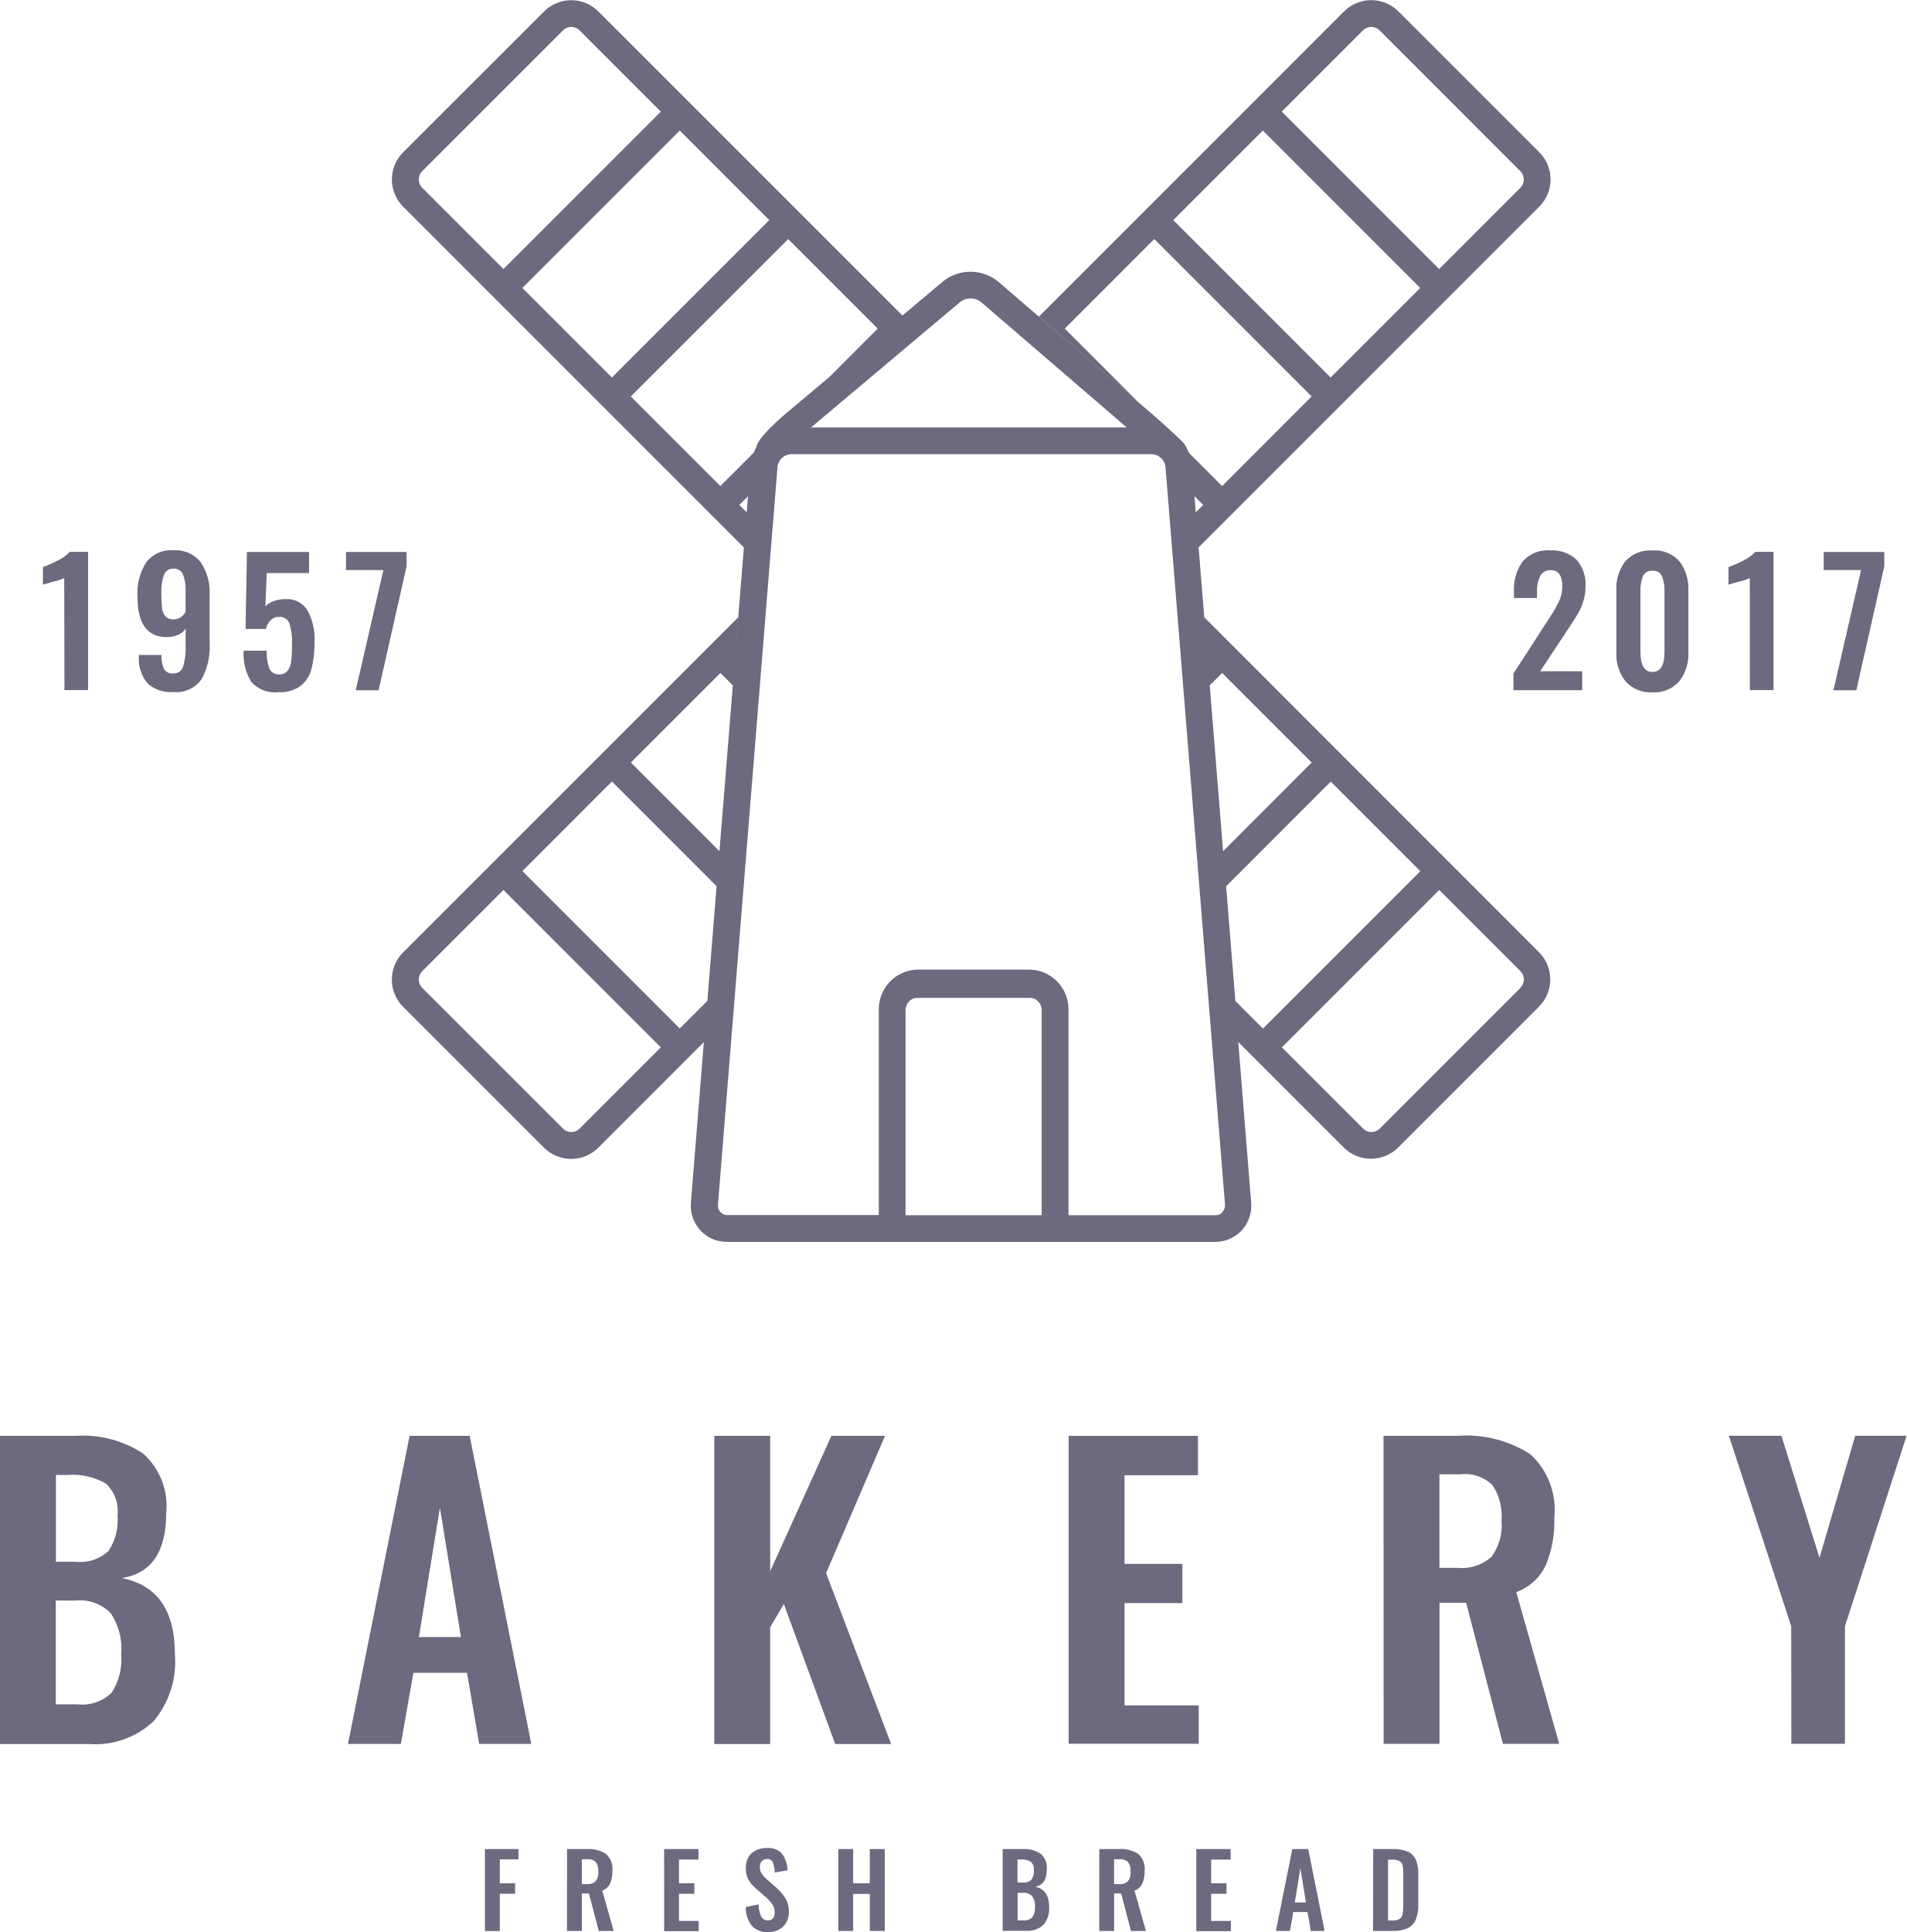
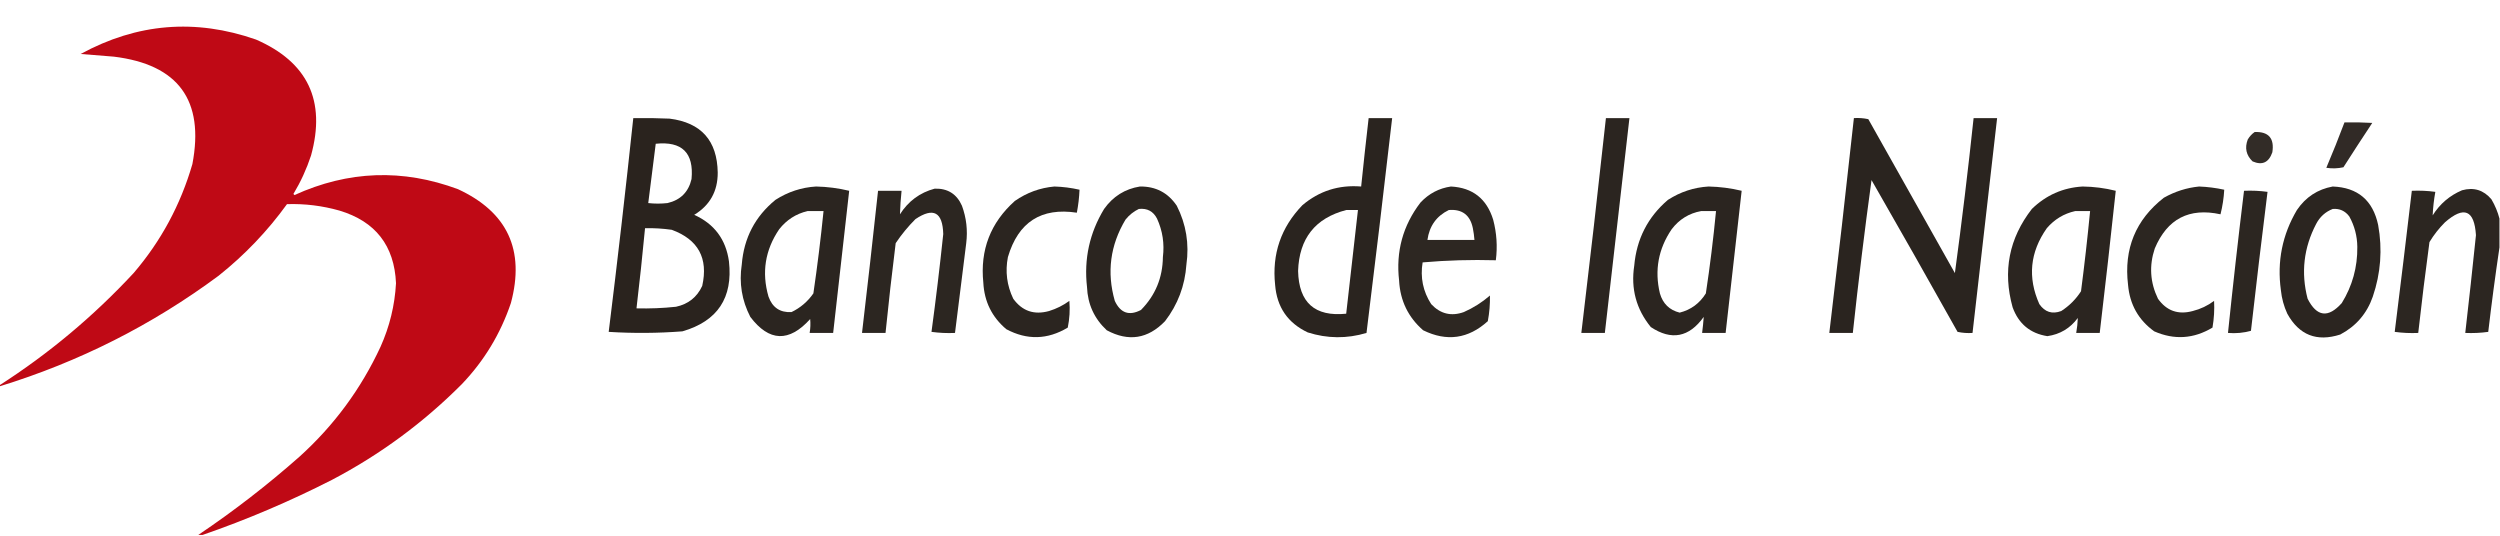
- <svg xmlns="http://www.w3.org/2000/svg" id="Group_58" data-name="Group 58" width="72.542" height="73.503" viewBox="0 0 72.542 73.503">
-   <g id="Group_41" data-name="Group 41" transform="translate(1.633 20.941)">
-     <path id="Path_83" data-name="Path 83" d="M-1499.659,2394.181a2.311,2.311,0,0,1-.474.149c-.221.065-.333.1-.337.1v-.669a4.459,4.459,0,0,0,.568-.25,1.465,1.465,0,0,0,.451-.327h.7v5.259h-.9Z" transform="translate(1500.47 -2393.128)" fill="#6b6a7e" />
-     <path id="Path_84" data-name="Path 84" d="M-1495.461,2398.167a1.443,1.443,0,0,1-.328-1v-.078h.864a1.13,1.13,0,0,0,.094.539.388.388,0,0,0,.367.163.361.361,0,0,0,.354-.244,2.451,2.451,0,0,0,.1-.841v-.623a.594.594,0,0,1-.279.239,1.093,1.093,0,0,1-.448.085q-1.105,0-1.105-1.546a2.206,2.206,0,0,1,.329-1.29,1.184,1.184,0,0,1,1.041-.465,1.208,1.208,0,0,1,1.039.458,2.041,2.041,0,0,1,.338,1.238v1.864a2.507,2.507,0,0,1-.308,1.345,1.166,1.166,0,0,1-1.069.487A1.3,1.3,0,0,1-1495.461,2398.167Zm1.451-2.725v-.818a1.491,1.491,0,0,0-.1-.6.367.367,0,0,0-.362-.221.362.362,0,0,0-.36.238,1.845,1.845,0,0,0-.1.691,5.339,5.339,0,0,0,.022.556.6.6,0,0,0,.124.321.39.39,0,0,0,.321.124A.5.5,0,0,0-1494.01,2395.443Z" transform="translate(1499.439 -2393.111)" fill="#6b6a7e" />
-     <path id="Path_85" data-name="Path 85" d="M-1490.355,2398.126a2.016,2.016,0,0,1-.288-1.184h.876a1.8,1.8,0,0,0,.1.675.376.376,0,0,0,.382.226.367.367,0,0,0,.319-.14.774.774,0,0,0,.134-.376,5.766,5.766,0,0,0,.029-.659,2.23,2.23,0,0,0-.1-.766.39.39,0,0,0-.4-.247.421.421,0,0,0-.308.124.72.72,0,0,0-.186.337h-.773l.052-2.928h2.364v.8h-1.61l-.052,1.267a.761.761,0,0,1,.318-.2,1.319,1.319,0,0,1,.455-.075.911.911,0,0,1,.827.425,2.232,2.232,0,0,1,.271,1.2,3.891,3.891,0,0,1-.114,1.019,1.222,1.222,0,0,1-.412.656,1.318,1.318,0,0,1-.845.241A1.194,1.194,0,0,1-1490.355,2398.126Z" transform="translate(1498.281 -2393.128)" fill="#6b6a7e" />
-     <path id="Path_86" data-name="Path 86" d="M-1484.209,2393.875h-1.422v-.687h2.305v.545l-1.065,4.715h-.87Z" transform="translate(1497.164 -2393.128)" fill="#6b6a7e" />
+ <svg xmlns="http://www.w3.org/2000/svg" version="1.1" width="2339px" height="501px" style="shape-rendering:geometricPrecision; text-rendering:geometricPrecision; image-rendering:optimizeQuality; fill-rule:evenodd; clip-rule:evenodd">
+   <g>
+     <path style="opacity:0.978" fill="#be0410" d="M 189.5,500.5 C 188.167,500.5 186.833,500.5 185.5,500.5C 218.695,478.158 250.362,453.658 280.5,427C 312.624,397.902 337.791,363.735 356,324.5C 364.52,305.57 369.353,285.737 370.5,265C 368.952,229.784 351.286,207.117 317.5,197C 301.462,192.471 285.129,190.471 268.5,191C 250.283,216.219 228.95,238.552 204.5,258C 142.324,304.089 73.991,338.589 -0.5,361.5C -0.5,361.167 -0.5,360.833 -0.5,360.5C 45.604,330.922 87.437,295.922 125,255.5C 150.624,225.595 168.957,191.595 180,153.5C 191.38,93.868 166.88,60.367 106.5,53C 96.168,52.151 85.835,51.318 75.5,50.5C 128.19,21.72 182.856,17.22 239.5,37C 287.973,58.118 305.14,94.285 291,145.5C 286.836,158.158 281.336,170.158 274.5,181.5C 274.833,181.833 275.167,182.167 275.5,182.5C 325.812,159.603 376.812,157.77 428.5,177C 474.794,198.43 491.294,233.93 478,283.5C 468.26,312.329 452.927,337.662 432,359.5C 396.035,395.558 355.535,425.391 310.5,449C 271.252,469.017 230.919,486.184 189.5,500.5 Z" />
  </g>
-   <g id="Group_42" data-name="Group 42" transform="translate(57.587 20.941)">
-     <path id="Path_87" data-name="Path 87" d="M-1428.475,2397.794l1.3-2.007.123-.188a5.166,5.166,0,0,0,.328-.588,1.289,1.289,0,0,0,.107-.536c0-.406-.143-.611-.429-.611a.427.427,0,0,0-.416.227,1.348,1.348,0,0,0-.117.611v.221h-.876v-.233a1.825,1.825,0,0,1,.331-1.161,1.261,1.261,0,0,1,1.052-.419,1.325,1.325,0,0,1,1,.358,1.406,1.406,0,0,1,.34,1.013,1.83,1.83,0,0,1-.084.565,2.37,2.37,0,0,1-.2.461q-.117.2-.363.572l-1.079,1.629h1.6v.721h-2.617Z" transform="translate(1428.475 -2393.111)" fill="#6b6a7e" />
-     <path id="Path_88" data-name="Path 88" d="M-1423.087,2398.094a1.672,1.672,0,0,1-.35-1.111v-2.332a1.7,1.7,0,0,1,.341-1.129,1.27,1.27,0,0,1,1.034-.41,1.251,1.251,0,0,1,1.024.413,1.711,1.711,0,0,1,.341,1.126v2.332a1.668,1.668,0,0,1-.35,1.111,1.256,1.256,0,0,1-1.014.415A1.272,1.272,0,0,1-1423.087,2398.094Zm1.481-1.124v-2.306a1.471,1.471,0,0,0-.091-.561.355.355,0,0,0-.365-.219.358.358,0,0,0-.368.216,1.45,1.45,0,0,0-.091.564v2.306q0,.765.459.765T-1421.606,2396.97Z" transform="translate(1427.353 -2393.111)" fill="#6b6a7e" />
-     <path id="Path_89" data-name="Path 89" d="M-1417.136,2394.181a2.318,2.318,0,0,1-.473.149c-.221.065-.334.1-.338.1v-.669a4.466,4.466,0,0,0,.569-.25,1.475,1.475,0,0,0,.451-.327h.695v5.259h-.9Z" transform="translate(1426.129 -2393.128)" fill="#6b6a7e" />
-     <path id="Path_90" data-name="Path 90" d="M-1411.863,2393.875h-1.422v-.687h2.305v.545l-1.064,4.715h-.87Z" transform="translate(1425.091 -2393.128)" fill="#6b6a7e" />
+   <g>
+     <path style="opacity:0.955" fill="#201914" d="M 592.5,110.5 C 603.838,110.333 615.172,110.5 626.5,111C 656.053,114.726 671.053,131.559 671.5,161.5C 671.558,178.892 664.225,192.059 649.5,201C 668.316,209.489 679.15,223.989 682,244.5C 685.845,278.635 671.345,300.468 638.5,310C 615.529,311.769 592.529,311.936 569.5,310.5C 577.75,243.913 585.417,177.247 592.5,110.5 Z M 613.5,134.5 C 638.132,131.966 649.299,142.966 647,167.5C 644.167,179.667 636.667,187.167 624.5,190C 618.5,190.667 612.5,190.667 606.5,190C 608.871,171.531 611.204,153.031 613.5,134.5 Z M 603.5,213.5 C 611.875,213.316 620.208,213.816 628.5,215C 653.313,224.123 662.813,241.623 657,267.5C 652.127,278.03 643.96,284.53 632.5,287C 620.205,288.315 607.872,288.815 595.5,288.5C 598.46,263.531 601.126,238.531 603.5,213.5 Z" />
  </g>
-   <g id="Group_44" data-name="Group 44" transform="translate(0 54.626)">
-     <g id="Group_43" data-name="Group 43">
-       <path id="Path_91" data-name="Path 91" d="M-1502.571,2436.453h2.894a4.175,4.175,0,0,1,2.539.665,2.656,2.656,0,0,1,.891,2.272q0,2.214-1.693,2.475,2.024.391,2.025,2.9a3.513,3.513,0,0,1-.811,2.545,3.234,3.234,0,0,1-2.459.868h-3.387Zm2.866,4.789a1.58,1.58,0,0,0,1.266-.412,2.109,2.109,0,0,0,.339-1.338,1.435,1.435,0,0,0-.441-1.223,2.536,2.536,0,0,0-1.47-.326h-.433v3.3Zm.086,5.427a1.6,1.6,0,0,0,1.3-.448,2.37,2.37,0,0,0,.361-1.477,2.419,2.419,0,0,0-.4-1.541,1.643,1.643,0,0,0-1.339-.485h-.752v3.95Z" transform="translate(1502.571 -2436.453)" fill="#6b6a7e" />
-       <path id="Path_92" data-name="Path 92" d="M-1483.19,2436.453h2.286l2.345,11.72h-1.983l-.463-2.705h-2.04l-.477,2.705h-2.012Zm1.954,7.656-.8-4.921-.8,4.921Z" transform="translate(1498.775 -2436.453)" fill="#6b6a7e" />
-       <path id="Path_93" data-name="Path 93" d="M-1467.6,2436.453h2.126v5.152l2.33-5.152h2.04l-2.243,5.224,2.475,6.5H-1463l-1.954-5.323-.521.882v4.442h-2.126Z" transform="translate(1494.78 -2436.453)" fill="#6b6a7e" />
-       <path id="Path_94" data-name="Path 94" d="M-1450.251,2436.453h4.92v1.5h-2.793v3.372h2.2v1.491h-2.2v3.892h2.821v1.461h-4.948Z" transform="translate(1490.914 -2436.453)" fill="#6b6a7e" />
-       <path id="Path_95" data-name="Path 95" d="M-1434.835,2436.453h2.822a4.509,4.509,0,0,1,2.764.7,2.864,2.864,0,0,1,.912,2.41,4.352,4.352,0,0,1-.325,1.815,1.993,1.993,0,0,1-1.122,1.021l1.634,5.773h-2.142l-1.4-5.367h-1.013v5.367h-2.127Zm2.807,5.022a1.689,1.689,0,0,0,1.3-.42,2.008,2.008,0,0,0,.383-1.375,2.138,2.138,0,0,0-.34-1.345,1.5,1.5,0,0,0-1.223-.419h-.8v3.56Z" transform="translate(1487.479 -2436.453)" fill="#6b6a7e" />
-       <path id="Path_96" data-name="Path 96" d="M-1415.556,2443.7l-2.372-7.25h2l1.448,4.645,1.359-4.645h1.955l-2.346,7.25v4.47h-2.04Z" transform="translate(1483.713 -2436.453)" fill="#6b6a7e" />
-     </g>
+   <g>
+     <path style="opacity:0.95" fill="#201914" d="M 1280.5,110.5 C 1287.83,110.5 1295.17,110.5 1302.5,110.5C 1294.79,177.534 1286.79,244.534 1278.5,311.5C 1260.11,316.998 1241.78,316.831 1223.5,311C 1204.81,302.16 1194.65,287.326 1193,266.5C 1189.95,237.639 1198.45,212.806 1218.5,192C 1234.28,178.629 1252.61,172.796 1273.5,174.5C 1275.69,153.15 1278.02,131.817 1280.5,110.5 Z M 1259.5,196.5 C 1263.17,196.5 1266.83,196.5 1270.5,196.5C 1266.91,228.844 1263.24,261.177 1259.5,293.5C 1230.15,296.488 1215.15,283.154 1214.5,253.5C 1215.49,223.087 1230.49,204.087 1259.5,196.5 Z" />
  </g>
-   <g id="Group_45" data-name="Group 45" transform="translate(18.452 70.313)">
-     <path id="Path_97" data-name="Path 97" d="M-1478.829,2456.682h1.28v.391h-.715v.908h.584v.4h-.584v1.419h-.565Z" transform="translate(1478.829 -2456.647)" fill="#6b6a7e" />
-     <path id="Path_98" data-name="Path 98" d="M-1474.808,2456.682h.749a1.2,1.2,0,0,1,.734.186.76.76,0,0,1,.242.64,1.168,1.168,0,0,1-.086.483.525.525,0,0,1-.3.271l.434,1.535h-.567l-.374-1.427h-.27v1.427h-.564Zm.746,1.333a.443.443,0,0,0,.343-.111.531.531,0,0,0,.1-.365.569.569,0,0,0-.09-.357.4.4,0,0,0-.325-.112h-.212v.946Z" transform="translate(1477.933 -2456.647)" fill="#6b6a7e" />
-     <path id="Path_99" data-name="Path 99" d="M-1470.055,2456.682h1.306v.4h-.741v.9h.584v.4h-.584v1.034h.75v.389h-1.314Z" transform="translate(1476.874 -2456.647)" fill="#6b6a7e" />
-     <path id="Path_100" data-name="Path 100" d="M-1465.831,2459.589a1.115,1.115,0,0,1-.228-.711l.488-.1a1.074,1.074,0,0,0,.094.451.275.275,0,0,0,.26.156.236.236,0,0,0,.193-.079.326.326,0,0,0,.064-.214.557.557,0,0,0-.082-.311,1.562,1.562,0,0,0-.26-.284l-.392-.342a1.17,1.17,0,0,1-.271-.333.886.886,0,0,1-.091-.421.741.741,0,0,1,.215-.568.847.847,0,0,1,.6-.2.67.67,0,0,1,.572.229,1.143,1.143,0,0,1,.2.617l-.489.085a1.163,1.163,0,0,0-.067-.381.215.215,0,0,0-.217-.131.271.271,0,0,0-.207.08.3.3,0,0,0-.075.211.462.462,0,0,0,.062.25,1.007,1.007,0,0,0,.192.219l.389.343a1.726,1.726,0,0,1,.341.407.976.976,0,0,1,.123.5.789.789,0,0,1-.1.4.7.7,0,0,1-.275.271.826.826,0,0,1-.407.1A.8.8,0,0,1-1465.831,2459.589Z" transform="translate(1475.984 -2456.637)" fill="#6b6a7e" />
-     <path id="Path_101" data-name="Path 101" d="M-1461.53,2456.682h.565v1.3h.634v-1.3h.57v3.114h-.57v-1.407h-.634v1.407h-.565Z" transform="translate(1474.975 -2456.647)" fill="#6b6a7e" />
-     <path id="Path_102" data-name="Path 102" d="M-1453.483,2456.682h.769a1.113,1.113,0,0,1,.675.176.7.7,0,0,1,.236.6c0,.392-.149.611-.45.657.36.068.539.325.539.769a.935.935,0,0,1-.215.677.863.863,0,0,1-.654.231h-.9Zm.762,1.272a.416.416,0,0,0,.336-.109.56.56,0,0,0,.09-.357.379.379,0,0,0-.117-.324.676.676,0,0,0-.391-.087h-.115v.877Zm.023,1.441a.425.425,0,0,0,.345-.118.629.629,0,0,0,.1-.393.642.642,0,0,0-.106-.409.433.433,0,0,0-.354-.129h-.2v1.049Z" transform="translate(1473.182 -2456.647)" fill="#6b6a7e" />
-     <path id="Path_103" data-name="Path 103" d="M-1448.75,2456.682h.749a1.2,1.2,0,0,1,.735.186.76.76,0,0,1,.241.64,1.157,1.157,0,0,1-.085.483.528.528,0,0,1-.3.271l.434,1.535h-.57l-.371-1.427h-.269v1.427h-.566Zm.746,1.333a.446.446,0,0,0,.344-.111.531.531,0,0,0,.1-.365.559.559,0,0,0-.091-.357.4.4,0,0,0-.325-.112h-.211v.946Z" transform="translate(1472.127 -2456.647)" fill="#6b6a7e" />
-     <path id="Path_104" data-name="Path 104" d="M-1444,2456.682h1.307v.4h-.742v.9h.584v.4h-.584v1.034h.75v.389H-1444Z" transform="translate(1471.068 -2456.647)" fill="#6b6a7e" />
-     <path id="Path_105" data-name="Path 105" d="M-1439.481,2456.682h.607l.623,3.114h-.526l-.124-.72h-.542l-.127.72h-.534Zm.519,2.032-.211-1.307-.212,1.307Z" transform="translate(1470.201 -2456.647)" fill="#6b6a7e" />
-     <path id="Path_106" data-name="Path 106" d="M-1435.342,2456.682h.734a1.423,1.423,0,0,1,.592.1.6.6,0,0,1,.3.312,1.42,1.42,0,0,1,.091.556v1.134a1.514,1.514,0,0,1-.091.572.645.645,0,0,1-.3.33,1.264,1.264,0,0,1-.574.109h-.757Zm.742,2.717a.45.45,0,0,0,.272-.065.293.293,0,0,0,.109-.183,1.937,1.937,0,0,0,.022-.348v-1.191a1.343,1.343,0,0,0-.027-.315.239.239,0,0,0-.113-.159.54.54,0,0,0-.271-.053h-.169v2.315Z" transform="translate(1469.14 -2456.647)" fill="#6b6a7e" />
+   <g>
+     <path style="opacity:0.947" fill="#201914" d="M 1502.5,110.5 C 1509.83,110.5 1517.17,110.5 1524.5,110.5C 1516.92,177.508 1509.25,244.508 1501.5,311.5C 1494.17,311.5 1486.83,311.5 1479.5,311.5C 1487.53,244.541 1495.2,177.541 1502.5,110.5 Z" />
  </g>
-   <path id="Path_107" data-name="Path 107" d="M-1470.424,2412.4a.494.494,0,0,1-.076-.005A.5.5,0,0,0-1470.424,2412.4Zm18.555,1.021h0Zm-.605-23.771.11,1.365-.482-5.971.333.333-.284.283.108,1.333,12.963-12.964a1.466,1.466,0,0,0,0-2.071l-5.358-5.356a1.464,1.464,0,0,0-2.072,0l-11.608,11.608,3.759,3.235-2.776-2.776,3.406-3.407,5.988,5.988-3.407,3.408-1.263-1.263c.009.019.017.037.024.055a1.821,1.821,0,0,0-.1-.21.51.51,0,0,0-.033-.075.785.785,0,0,0-.147-.2c-.234-.236-.728-.686-1.137-1.039l-5.855-5.036a1.629,1.629,0,0,0-1.064-.383,1.624,1.624,0,0,0-1.051.371l-6.009,5.052c-.215.183-.427.381-.605.562-.089.092-.169.18-.237.261a1.687,1.687,0,0,0-.181.252.639.639,0,0,0-.065.178h0a1.9,1.9,0,0,0-.106.213l-1.264,1.263-3.408-3.408,5.99-5.988,3.406,3.406-1.84,1.843,2.782-2.341-11.569-11.567a1.462,1.462,0,0,0-2.07,0l-5.36,5.356a1.467,1.467,0,0,0,0,2.071l12.965,12.964.108-1.334-.284-.283.333-.333-.574,7.107.2-2.5-12.75,12.748a1.467,1.467,0,0,0,0,2.071l5.36,5.359a1.466,1.466,0,0,0,2.07,0l4.014-4.015-.492,6.1c0,.039-.005.079-.005.117a1.386,1.386,0,0,0,.4.982,1.39,1.39,0,0,0,.7.375h.015l.119.019h.024c.04,0,.081,0,.122.006h18.566c.041,0,.082,0,.122-.006h.024l.118-.018a.048.048,0,0,1,.017,0,1.39,1.39,0,0,0,.7-.375,1.379,1.379,0,0,0,.4-.982.962.962,0,0,0-.005-.116l-.546-6.8.054.692,4.014,4.015a1.469,1.469,0,0,0,2.072,0l5.358-5.359a1.466,1.466,0,0,0,0-2.071Zm6.041-22.328a.442.442,0,0,1,.315-.13.448.448,0,0,1,.316.13l5.357,5.358a.435.435,0,0,1,.129.315.441.441,0,0,1-.129.316l-3.092,3.092-5.988-5.989Zm-7.22,7.219,3.408-3.407,5.989,5.989-3.408,3.407Zm-28.578-1.23a.444.444,0,0,1-.129-.316.438.438,0,0,1,.129-.315l5.359-5.358a.441.441,0,0,1,.314-.13.441.441,0,0,1,.315.13l3.092,3.092-5.988,5.989Zm3.812,3.812,5.989-5.989,3.406,3.407-5.988,5.988Zm26.626,14.648,3.407,3.406-3.371,3.372-.508-6.306Zm-9.966-14.117a.621.621,0,0,1,.394-.131.619.619,0,0,1,.4.137l5.543,4.77h-12.015Zm-9.125,14.117.472.472-.508,6.306-3.371-3.372Zm-5.359,17.335a.441.441,0,0,1-.315.13.439.439,0,0,1-.314-.13l-5.359-5.357a.445.445,0,0,1-.129-.316.441.441,0,0,1,.129-.316l3.092-3.091,5.988,5.988Zm5.182-8.834-.32,3.973-1.049,1.05-5.989-5.988,3.407-3.408,3.983,3.983Zm12.4,12.128h-5.179V2404.6a.49.49,0,0,1,.132-.331.43.43,0,0,1,.316-.138h4.287a.428.428,0,0,1,.315.138.481.481,0,0,1,.13.331Zm6.871-.1a.368.368,0,0,1-.267.1h-5.583V2404.6a1.508,1.508,0,0,0-1.465-1.545h-4.287a1.508,1.508,0,0,0-1.465,1.545v7.793h-5.752a.547.547,0,0,1-.078-.005l-.006,0a.374.374,0,0,1-.185-.1.372.372,0,0,1-.1-.261V2412l2.267-28.071a.525.525,0,0,1,.173-.338.522.522,0,0,1,.35-.145h13.715a.519.519,0,0,1,.351.145.528.528,0,0,1,.173.338l2.265,28.069a.282.282,0,0,1,0,.035A.364.364,0,0,1-1451.8,2412.292Zm.5-8.051-.321-3.974-.031-.389,3.982-3.983,3.408,3.408-5.989,5.988Zm10.85-.5-5.357,5.357a.44.44,0,0,1-.316.129.434.434,0,0,1-.315-.129l-3.092-3.092,5.988-5.988,3.092,3.091a.438.438,0,0,1,.129.316A.442.442,0,0,1-1440.447,2403.745Z" transform="translate(1498.296 -2366.167)" fill="#6b6a7e" />
+   <g>
+     <path style="opacity:0.951" fill="#201914" d="M 1734.5,110.5 C 1739.1,110.2 1743.6,110.533 1748,111.5C 1775,159.5 1802,207.5 1829,255.5C 1835.52,207.285 1841.36,158.952 1846.5,110.5C 1853.83,110.5 1861.17,110.5 1868.5,110.5C 1860.75,177.491 1853.08,244.491 1845.5,311.5C 1840.79,311.827 1836.12,311.493 1831.5,310.5C 1804.92,263.004 1778.09,215.671 1751,168.5C 1744.48,215.991 1738.65,263.657 1733.5,311.5C 1726.17,311.5 1718.83,311.5 1711.5,311.5C 1719.53,244.542 1727.2,177.542 1734.5,110.5 Z" />
+   </g>
+   <g>
+     <path style="opacity:0.925" fill="#201914" d="M 2193.5,114.5 C 2202.17,114.334 2210.84,114.5 2219.5,115C 2210.38,128.748 2201.38,142.581 2192.5,156.5C 2187.2,157.663 2181.86,157.829 2176.5,157C 2182.46,142.941 2188.13,128.774 2193.5,114.5 Z" />
+   </g>
+   <g>
+     <path style="opacity:0.915" fill="#201914" d="M 2109.5,123.5 C 2122.56,123.069 2128.06,129.402 2126,142.5C 2122.7,152.073 2116.53,154.907 2107.5,151C 2101.5,145.227 2100,138.394 2103,130.5C 2104.69,127.642 2106.86,125.309 2109.5,123.5 Z" />
+   </g>
+   <g>
+     <path style="opacity:0.948" fill="#201914" d="M 763.5,174.5 C 773.992,174.715 784.325,176.049 794.5,178.5C 789.418,222.824 784.418,267.158 779.5,311.5C 772.167,311.5 764.833,311.5 757.5,311.5C 758.249,307.181 758.415,302.848 758,298.5C 738.273,320.416 719.606,319.749 702,296.5C 694.042,281.083 691.375,264.75 694,247.5C 695.969,222.724 706.469,202.557 725.5,187C 737.187,179.493 749.854,175.326 763.5,174.5 Z M 755.5,197.5 C 760.5,197.5 765.5,197.5 770.5,197.5C 767.906,223.25 764.74,248.916 761,274.5C 755.687,282.148 748.854,287.982 740.5,292C 729.812,292.562 722.646,287.729 719,277.5C 712.486,254.918 715.819,233.918 729,214.5C 735.953,205.68 744.786,200.013 755.5,197.5 Z" />
+   </g>
+   <g>
+     <path style="opacity:0.947" fill="#201914" d="M 986.5,174.5 C 994.471,174.737 1002.3,175.737 1010,177.5C 1009.71,184.69 1008.87,191.857 1007.5,199C 974.182,193.934 952.682,207.767 943,240.5C 940.365,254.054 942.032,267.054 948,279.5C 956.381,291.057 967.548,294.89 981.5,291C 988.391,288.888 994.724,285.721 1000.5,281.5C 1001.2,289.856 1000.7,298.189 999,306.5C 980.057,317.859 960.891,318.359 941.5,308C 928.078,296.655 920.911,282.155 920,264.5C 916.863,233.9 926.696,208.4 949.5,188C 960.737,180.202 973.07,175.702 986.5,174.5 Z" />
+   </g>
+   <g>
+     <path style="opacity:0.948" fill="#201914" d="M 1066.5,174.5 C 1081.28,174.304 1092.78,180.304 1101,192.5C 1109.76,209.821 1112.76,228.154 1110,247.5C 1108.64,267.247 1101.98,284.913 1090,300.5C 1073.99,317.095 1055.82,319.928 1035.5,309C 1023.81,298.113 1017.64,284.613 1017,268.5C 1014.04,242.284 1019.38,217.951 1033,195.5C 1041.34,183.758 1052.51,176.758 1066.5,174.5 Z M 1065.5,195.5 C 1073.28,194.637 1078.95,197.637 1082.5,204.5C 1087.73,215.943 1089.56,227.943 1088,240.5C 1087.78,259.856 1080.94,276.356 1067.5,290C 1056.48,295.769 1048.31,292.935 1043,281.5C 1035.38,254.747 1038.71,229.414 1053,205.5C 1056.51,201.134 1060.68,197.801 1065.5,195.5 Z" />
+   </g>
+   <g>
+     <path style="opacity:0.941" fill="#201914" d="M 1357.5,174.5 C 1377.75,175.567 1390.92,185.9 1397,205.5C 1400.31,218.019 1401.15,230.685 1399.5,243.5C 1376.44,242.85 1353.6,243.517 1331,245.5C 1328.69,259.593 1331.35,272.593 1339,284.5C 1347.56,293.675 1357.73,296.175 1369.5,292C 1378.45,288.05 1386.61,282.883 1394,276.5C 1394.16,284.545 1393.5,292.545 1392,300.5C 1373.75,317.024 1353.58,319.857 1331.5,309C 1317.49,296.807 1309.99,281.307 1309,262.5C 1305.87,235.349 1312.53,211.016 1329,189.5C 1336.84,181.117 1346.34,176.117 1357.5,174.5 Z M 1355.5,196.5 C 1367.97,195.495 1375.47,201.162 1378,213.5C 1378.72,217.145 1379.22,220.812 1379.5,224.5C 1364.83,224.5 1350.17,224.5 1335.5,224.5C 1337.33,211.442 1344,202.109 1355.5,196.5 Z" />
+   </g>
+   <g>
+     <path style="opacity:0.948" fill="#201914" d="M 1598.5,174.5 C 1608.99,174.715 1619.33,176.049 1629.5,178.5C 1624.57,222.841 1619.57,267.175 1614.5,311.5C 1607.17,311.5 1599.83,311.5 1592.5,311.5C 1593.15,306.463 1593.65,301.463 1594,296.5C 1580.3,315.642 1563.8,318.809 1544.5,306C 1530.86,289.286 1525.69,270.12 1529,248.5C 1531.2,223.597 1541.7,203.097 1560.5,187C 1572.19,179.493 1584.85,175.326 1598.5,174.5 Z M 1591.5,197.5 C 1596.17,197.5 1600.83,197.5 1605.5,197.5C 1603.03,223.264 1599.86,248.931 1596,274.5C 1590.17,283.845 1582.01,289.845 1571.5,292.5C 1561.96,290.125 1555.79,284.125 1553,274.5C 1547.85,252.898 1551.52,232.898 1564,214.5C 1571.08,205.219 1580.24,199.552 1591.5,197.5 Z" />
+   </g>
+   <g>
+     <path style="opacity:0.948" fill="#201914" d="M 1948.5,174.5 C 1959.01,174.637 1969.35,175.97 1979.5,178.5C 1974.75,222.861 1969.75,267.194 1964.5,311.5C 1957.17,311.5 1949.83,311.5 1942.5,311.5C 1943.34,306.824 1943.84,302.157 1944,297.5C 1936.82,307.17 1927.32,312.836 1915.5,314.5C 1899.45,311.963 1888.62,302.963 1883,287.5C 1873.62,253.732 1879.62,223.065 1901,195.5C 1914.28,182.579 1930.11,175.579 1948.5,174.5 Z M 1941.5,197.5 C 1946.17,197.5 1950.83,197.5 1955.5,197.5C 1953.08,222.538 1950.25,247.538 1947,272.5C 1942.17,280 1936,286.167 1928.5,291C 1920.02,294.183 1913.19,292.017 1908,284.5C 1896.9,259.606 1899.23,235.94 1915,213.5C 1922.15,205.185 1930.98,199.852 1941.5,197.5 Z" />
+   </g>
+   <g>
+     <path style="opacity:0.945" fill="#201914" d="M 2057.5,174.5 C 2065.46,174.812 2073.3,175.812 2081,177.5C 2080.58,185.217 2079.41,192.883 2077.5,200.5C 2048.16,194.087 2027.66,204.753 2016,232.5C 2010.63,248.602 2011.63,264.269 2019,279.5C 2027.07,290.859 2037.91,294.692 2051.5,291C 2058.82,289.171 2065.49,286.004 2071.5,281.5C 2071.94,289.822 2071.44,298.155 2070,306.5C 2052.43,317.059 2034.26,318.226 2015.5,310C 2000.76,299.373 1992.6,284.873 1991,266.5C 1986.95,232.806 1998.11,205.639 2024.5,185C 2034.9,179.143 2045.9,175.643 2057.5,174.5 Z" />
+   </g>
+   <g>
+     <path style="opacity:0.948" fill="#201914" d="M 2182.5,174.5 C 2205.92,175.407 2220.08,187.407 2225,210.5C 2229.11,233.262 2227.45,255.596 2220,277.5C 2214.49,293.343 2204.32,305.176 2189.5,313C 2167.55,320.023 2151.05,313.523 2140,293.5C 2136.78,286.504 2134.78,279.171 2134,271.5C 2130.3,244.675 2135.3,219.675 2149,196.5C 2157.21,184.416 2168.38,177.082 2182.5,174.5 Z M 2182.5,195.5 C 2188.94,194.971 2194.11,197.305 2198,202.5C 2202.9,211.353 2205.4,220.853 2205.5,231C 2205.72,249.974 2200.88,267.474 2191,283.5C 2178.28,297.815 2167.61,296.481 2159,279.5C 2152.66,255.173 2155.33,231.84 2167,209.5C 2170.49,202.834 2175.66,198.168 2182.5,195.5 Z" />
+   </g>
+   <g>
+     <path style="opacity:0.945" fill="#201914" d="M 874.5,176.5 C 886.631,176.144 895.131,181.478 900,192.5C 904.151,203.822 905.484,215.488 904,227.5C 900.499,255.509 896.999,283.509 893.5,311.5C 886.137,311.831 878.803,311.497 871.5,310.5C 875.616,280.074 879.282,249.574 882.5,219C 881.953,198.397 873.286,193.73 856.5,205C 849.578,211.918 843.411,219.418 838,227.5C 834.504,255.471 831.337,283.471 828.5,311.5C 821.167,311.5 813.833,311.5 806.5,311.5C 811.719,267.191 816.719,222.858 821.5,178.5C 828.833,178.5 836.167,178.5 843.5,178.5C 842.739,185.842 842.239,193.176 842,200.5C 849.839,188.191 860.672,180.191 874.5,176.5 Z" />
+   </g>
+   <g>
+     <path style="opacity:0.945" fill="#201914" d="M 2338.5,204.5 C 2338.5,213.5 2338.5,222.5 2338.5,231.5C 2334.61,257.635 2331.11,283.968 2328,310.5C 2320.92,311.48 2313.75,311.813 2306.5,311.5C 2310.02,281.023 2313.35,250.523 2316.5,220C 2314.99,196.415 2305.33,192.415 2287.5,208C 2281.9,213.593 2277.07,219.76 2273,226.5C 2269.17,254.797 2265.67,283.13 2262.5,311.5C 2255.14,311.831 2247.8,311.497 2240.5,310.5C 2246,266.527 2251.33,222.527 2256.5,178.5C 2263.86,178.169 2271.2,178.503 2278.5,179.5C 2277.17,186.804 2276.34,194.137 2276,201.5C 2282.74,190.76 2291.9,182.926 2303.5,178C 2314.52,174.971 2323.69,177.804 2331,186.5C 2334.37,192.235 2336.87,198.235 2338.5,204.5 Z" />
+   </g>
+   <g>
+     <path style="opacity:0.944" fill="#201914" d="M 2099.5,178.5 C 2106.86,178.169 2114.2,178.503 2121.5,179.5C 2116.08,222.781 2110.91,266.114 2106,309.5C 2099.11,311.441 2091.95,312.108 2084.5,311.5C 2089.09,267.119 2094.09,222.786 2099.5,178.5 Z" />
+   </g>
</svg>
